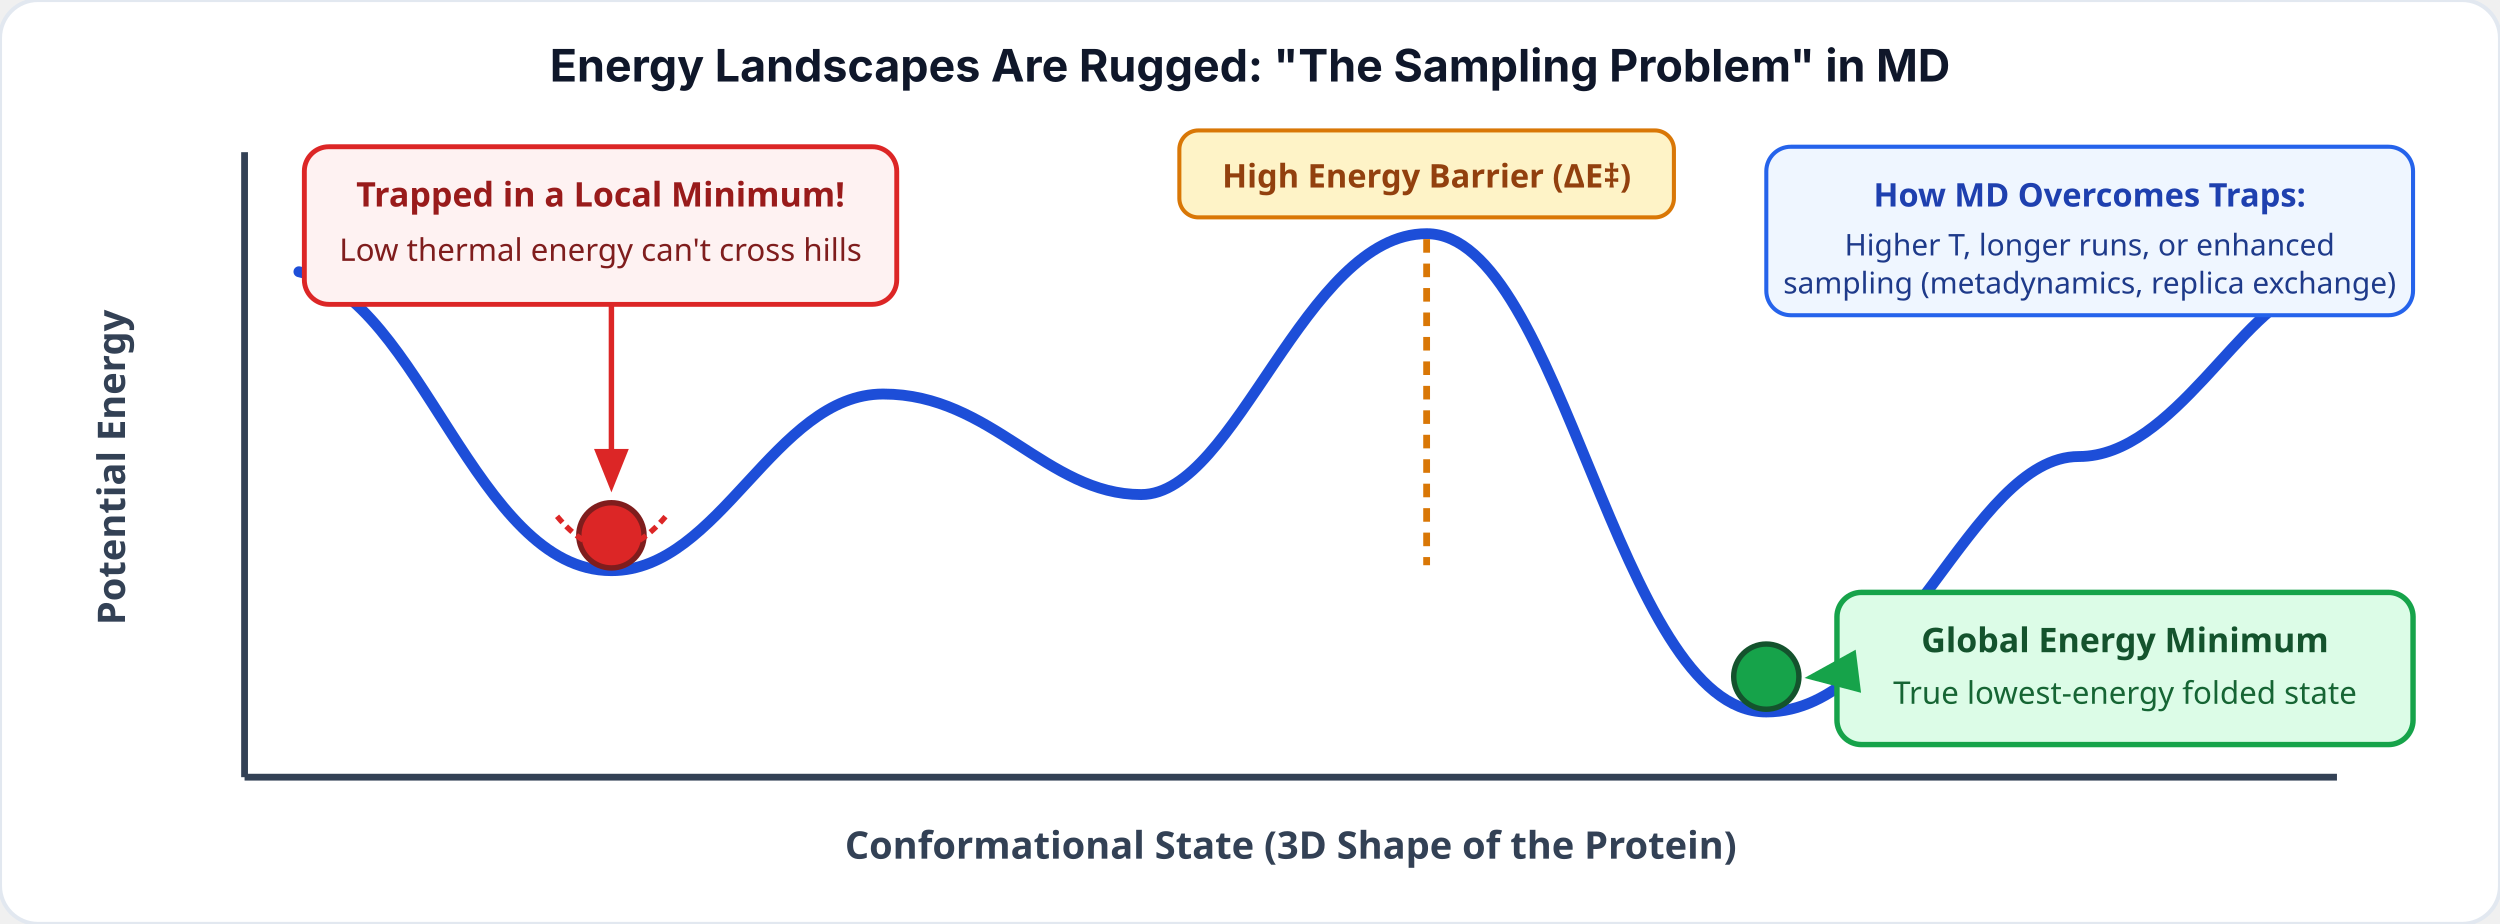
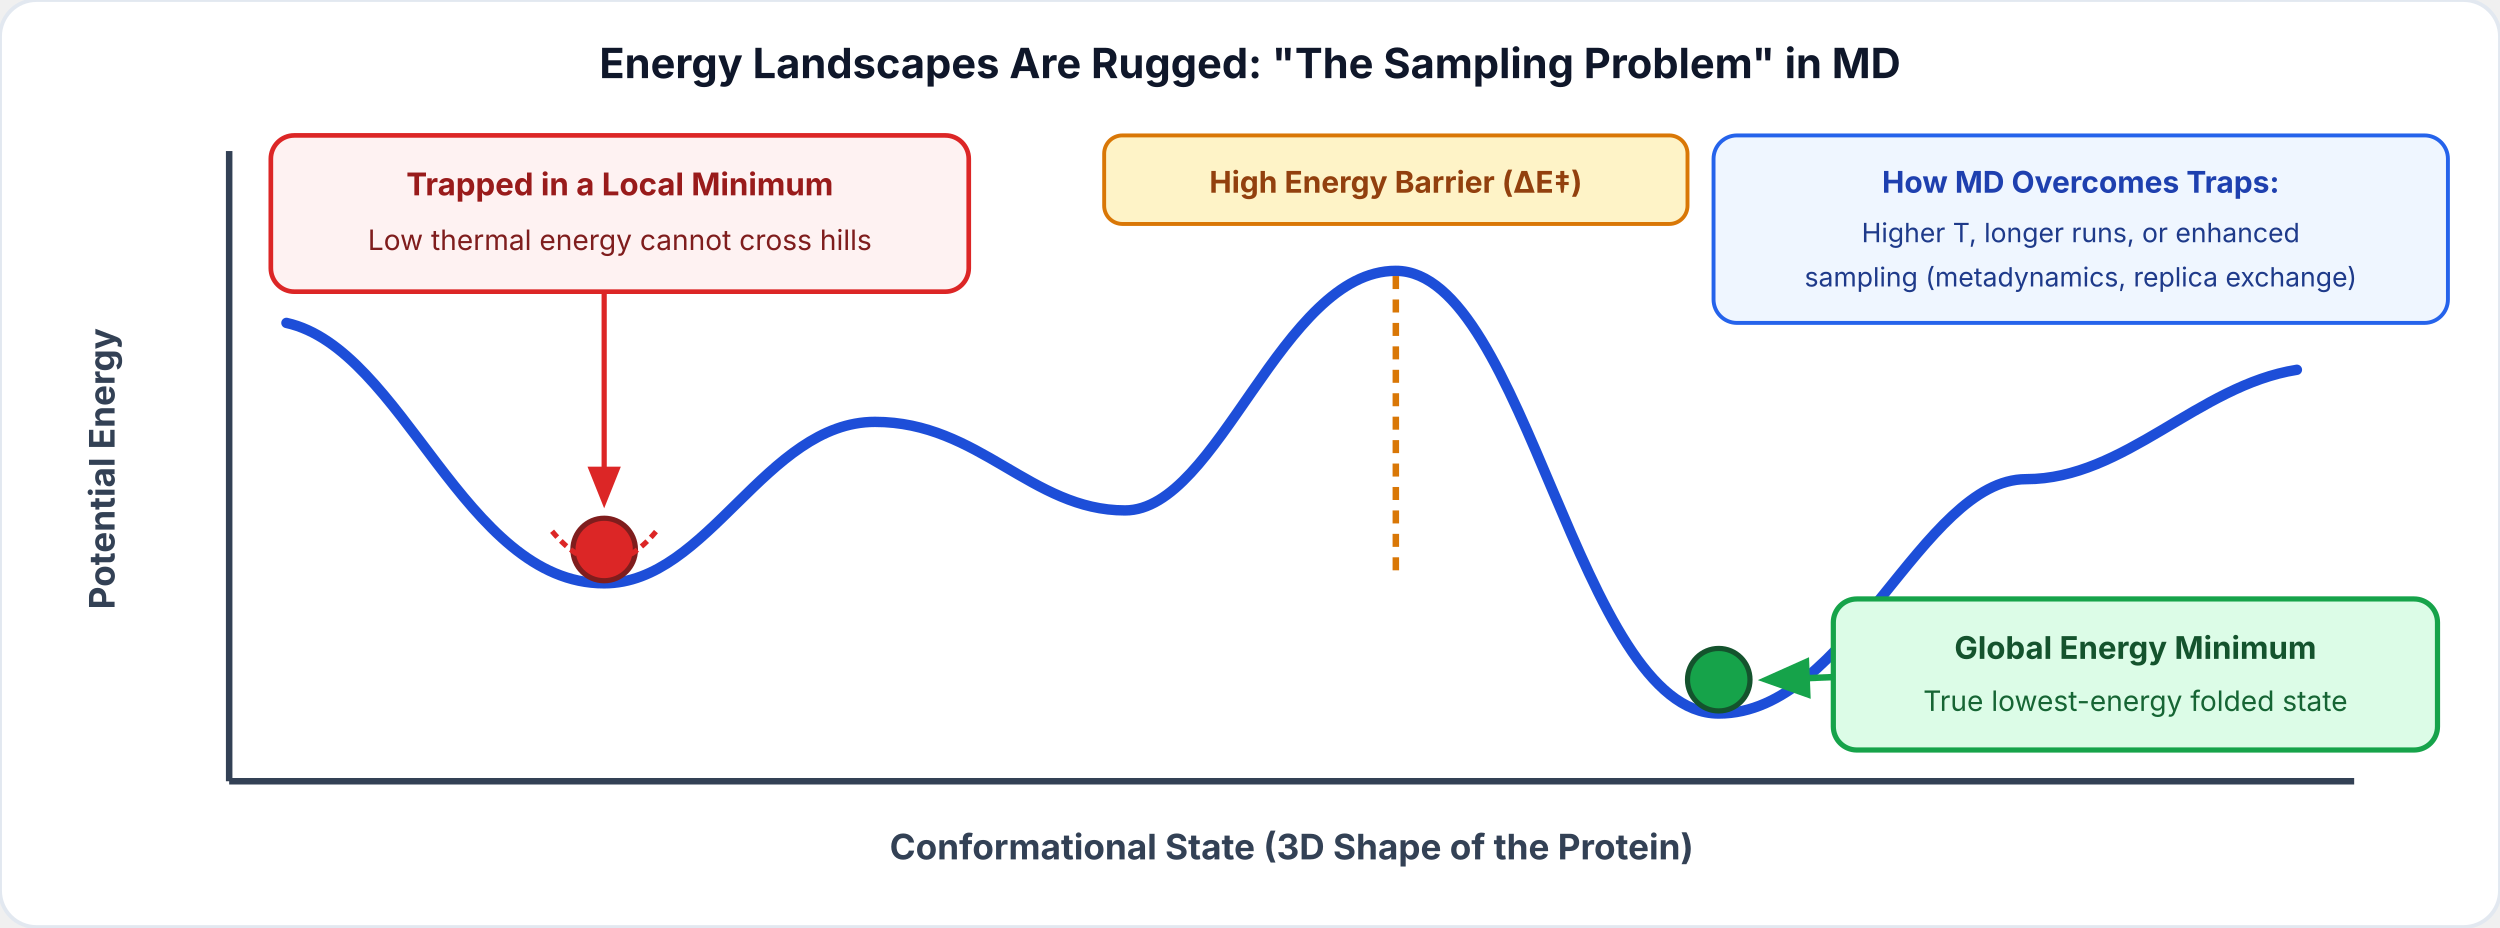
- <svg xmlns="http://www.w3.org/2000/svg" viewBox="0 0 920 340" width="920" height="340" role="img" aria-label="Rugged protein potential energy landscape illustrating local minima traps, energy barriers, and the sampling problem">
+ <svg xmlns="http://www.w3.org/2000/svg" viewBox="0 0 960 356" width="960" height="356" role="img" aria-label="Rugged protein potential energy landscape illustrating local minima traps, energy barriers, and the sampling problem">
  <defs>
    <marker id="arrRedE" viewBox="0 0 10 10" refX="8" refY="5" markerWidth="8" markerHeight="8" orient="auto">
      <path d="M 0 1 L 10 5 L 0 9 z" fill="#dc2626" />
    </marker>
    <marker id="arrGrnE" viewBox="0 0 10 10" refX="8" refY="5" markerWidth="8" markerHeight="8" orient="auto">
      <path d="M 0 1 L 10 5 L 0 9 z" fill="#16a34a" />
    </marker>
  </defs>
-   <rect width="920" height="340" rx="14" fill="#ffffff" stroke="#e2e8f0" stroke-width="1.5" />
-   <text x="460" y="30" text-anchor="middle" font-family="system-ui, -apple-system, sans-serif" font-size="16.5" font-weight="700" fill="#0f172a">Energy Landscapes Are Rugged: "The Sampling Problem" in MD</text>
-   <line x1="90" y1="286" x2="860" y2="286" stroke="#334155" stroke-width="2.5" />
-   <line x1="90" y1="286" x2="90" y2="56" stroke="#334155" stroke-width="2.5" />
-   <text x="475" y="316" text-anchor="middle" font-family="system-ui, sans-serif" font-size="14" font-weight="700" fill="#334155">Conformational State (3D Shape of the Protein)</text>
-   <text x="46" y="172" text-anchor="middle" transform="rotate(-90 46 172)" font-family="system-ui, sans-serif" font-size="14" font-weight="700" fill="#334155">Potential Energy</text>
-   <path d="M 110 100            C 155 110, 175 210, 225 210            C 265 210, 285 145, 325 145            C 365 145, 385 182, 420 182            C 455 182, 480 86, 525 86            C 575 86, 595 262, 650 262            C 700 262, 725 168, 765 168            C 800 168, 825 112, 850 106" fill="none" stroke="#1d4ed8" stroke-width="4" stroke-linecap="round" />
-   <circle cx="225" cy="197" r="12" fill="#dc2626" stroke="#7f1d1d" stroke-width="2" />
-   <path d="M 205 190 Q 225 214 245 190" fill="none" stroke="#dc2626" stroke-width="2" stroke-dasharray="3,2" />
-   <rect x="112" y="54" width="218" height="58" rx="9" fill="#fef2f2" stroke="#dc2626" stroke-width="1.8" />
-   <text x="221" y="76" text-anchor="middle" font-family="system-ui, sans-serif" font-size="12.5" font-weight="700" fill="#991b1b">Trapped in a Local Minimum!</text>
-   <text x="221" y="96" text-anchor="middle" font-family="system-ui, sans-serif" font-size="11.5" fill="#7f1d1d">Low thermal energy can't cross hills</text>
-   <line x1="225" y1="112" x2="225" y2="178" stroke="#dc2626" stroke-width="2" marker-end="url(#arrRedE)" />
-   <line x1="525" y1="88" x2="525" y2="208" stroke="#d97706" stroke-width="2.5" stroke-dasharray="5,4" />
-   <rect x="434" y="48" width="182" height="32" rx="7" fill="#fef3c7" stroke="#d97706" stroke-width="1.5" />
-   <text x="525" y="69" text-anchor="middle" font-family="system-ui, sans-serif" font-size="12" font-weight="700" fill="#92400e">High Energy Barrier (ΔE‡)</text>
-   <circle cx="650" cy="249" r="12" fill="#16a34a" stroke="#14532d" stroke-width="2" />
-   <rect x="676" y="218" width="212" height="56" rx="9" fill="#dcfce7" stroke="#16a34a" stroke-width="2" />
-   <text x="782" y="240" text-anchor="middle" font-family="system-ui, sans-serif" font-size="12.5" font-weight="700" fill="#14532d">Global Energy Minimum</text>
-   <text x="782" y="259" text-anchor="middle" font-family="system-ui, sans-serif" font-size="11.5" fill="#166534">True lowest-energy folded state</text>
-   <line x1="676" y1="248" x2="668" y2="249" stroke="#16a34a" stroke-width="2.5" marker-end="url(#arrGrnE)" />
-   <rect x="650" y="54" width="238" height="62" rx="9" fill="#eff6ff" stroke="#2563eb" stroke-width="1.5" />
-   <text x="769" y="76" text-anchor="middle" font-family="system-ui, sans-serif" font-size="12" font-weight="700" fill="#1e40af">How MD Overcomes Traps:</text>
-   <text x="769" y="94" text-anchor="middle" font-family="system-ui, sans-serif" font-size="11" fill="#1e3a8a">Higher T, longer runs, or enhanced</text>
-   <text x="769" y="108" text-anchor="middle" font-family="system-ui, sans-serif" font-size="11" fill="#1e3a8a">sampling (metadynamics, replica exchange)</text>
+   <rect width="960" height="356" rx="14" fill="#ffffff" stroke="#e2e8f0" stroke-width="1.5" />
+   <text x="480" y="30" text-anchor="middle" font-family="system-ui, -apple-system, sans-serif" font-size="16" font-weight="700" fill="#0f172a">Energy Landscapes Are Rugged: "The Sampling Problem" in MD</text>
+   <line x1="88" y1="300" x2="904" y2="300" stroke="#334155" stroke-width="2.5" />
+   <line x1="88" y1="300" x2="88" y2="58" stroke="#334155" stroke-width="2.5" />
+   <text x="496" y="330" text-anchor="middle" font-family="system-ui, -apple-system, sans-serif" font-size="13.5" font-weight="700" fill="#334155">Conformational State (3D Shape of the Protein)</text>
+   <text x="44" y="180" text-anchor="middle" transform="rotate(-90 44 180)" font-family="system-ui, -apple-system, sans-serif" font-size="13.5" font-weight="700" fill="#334155">Potential Energy</text>
+   <path d="M 110 124            C 155 134, 178 224, 232 224            C 272 224, 294 162, 336 162            C 376 162, 396 196, 432 196            C 468 196, 492 104, 536 104            C 586 104, 606 274, 660 274            C 710 274, 738 184, 778 184            C 816 184, 844 148, 882 142" fill="none" stroke="#1d4ed8" stroke-width="4" stroke-linecap="round" />
+   <circle cx="232" cy="211" r="12" fill="#dc2626" stroke="#7f1d1d" stroke-width="2" />
+   <path d="M 212 204 Q 232 228 252 204" fill="none" stroke="#dc2626" stroke-width="2" stroke-dasharray="3,2" />
+   <rect x="104" y="52" width="268" height="60" rx="9" fill="#fef2f2" stroke="#dc2626" stroke-width="1.8" />
+   <text x="238" y="75" text-anchor="middle" font-family="system-ui, -apple-system, sans-serif" font-size="12" font-weight="700" fill="#991b1b">Trapped in a Local Minimum</text>
+   <text x="238" y="96" text-anchor="middle" font-family="system-ui, -apple-system, sans-serif" font-size="10.8" fill="#7f1d1d">Low thermal energy cannot cross hills</text>
+   <line x1="232" y1="112" x2="232" y2="192" stroke="#dc2626" stroke-width="2" marker-end="url(#arrRedE)" />
+   <line x1="536" y1="106" x2="536" y2="222" stroke="#d97706" stroke-width="2.5" stroke-dasharray="5,4" />
+   <rect x="424" y="52" width="224" height="34" rx="7" fill="#fef3c7" stroke="#d97706" stroke-width="1.5" />
+   <text x="536" y="74" text-anchor="middle" font-family="system-ui, -apple-system, sans-serif" font-size="11.5" font-weight="700" fill="#92400e">High Energy Barrier (ΔE‡)</text>
+   <circle cx="660" cy="261" r="12" fill="#16a34a" stroke="#14532d" stroke-width="2" />
+   <rect x="704" y="230" width="232" height="58" rx="9" fill="#dcfce7" stroke="#16a34a" stroke-width="2" />
+   <text x="820" y="253" text-anchor="middle" font-family="system-ui, -apple-system, sans-serif" font-size="12" font-weight="700" fill="#14532d">Global Energy Minimum</text>
+   <text x="820" y="273" text-anchor="middle" font-family="system-ui, -apple-system, sans-serif" font-size="10.8" fill="#166534">True lowest-energy folded state</text>
+   <line x1="704" y1="260" x2="679" y2="261" stroke="#16a34a" stroke-width="2.5" marker-end="url(#arrGrnE)" />
+   <rect x="658" y="52" width="282" height="72" rx="9" fill="#eff6ff" stroke="#2563eb" stroke-width="1.5" />
+   <text x="799" y="74" text-anchor="middle" font-family="system-ui, -apple-system, sans-serif" font-size="11.5" font-weight="700" fill="#1e40af">How MD Overcomes Traps:</text>
+   <text x="799" y="93" text-anchor="middle" font-family="system-ui, -apple-system, sans-serif" font-size="10.2" fill="#1e3a8a">Higher T, longer runs, or enhanced</text>
+   <text x="799" y="110" text-anchor="middle" font-family="system-ui, -apple-system, sans-serif" font-size="10.2" fill="#1e3a8a">sampling (metadynamics, replica exchange)</text>
</svg>
